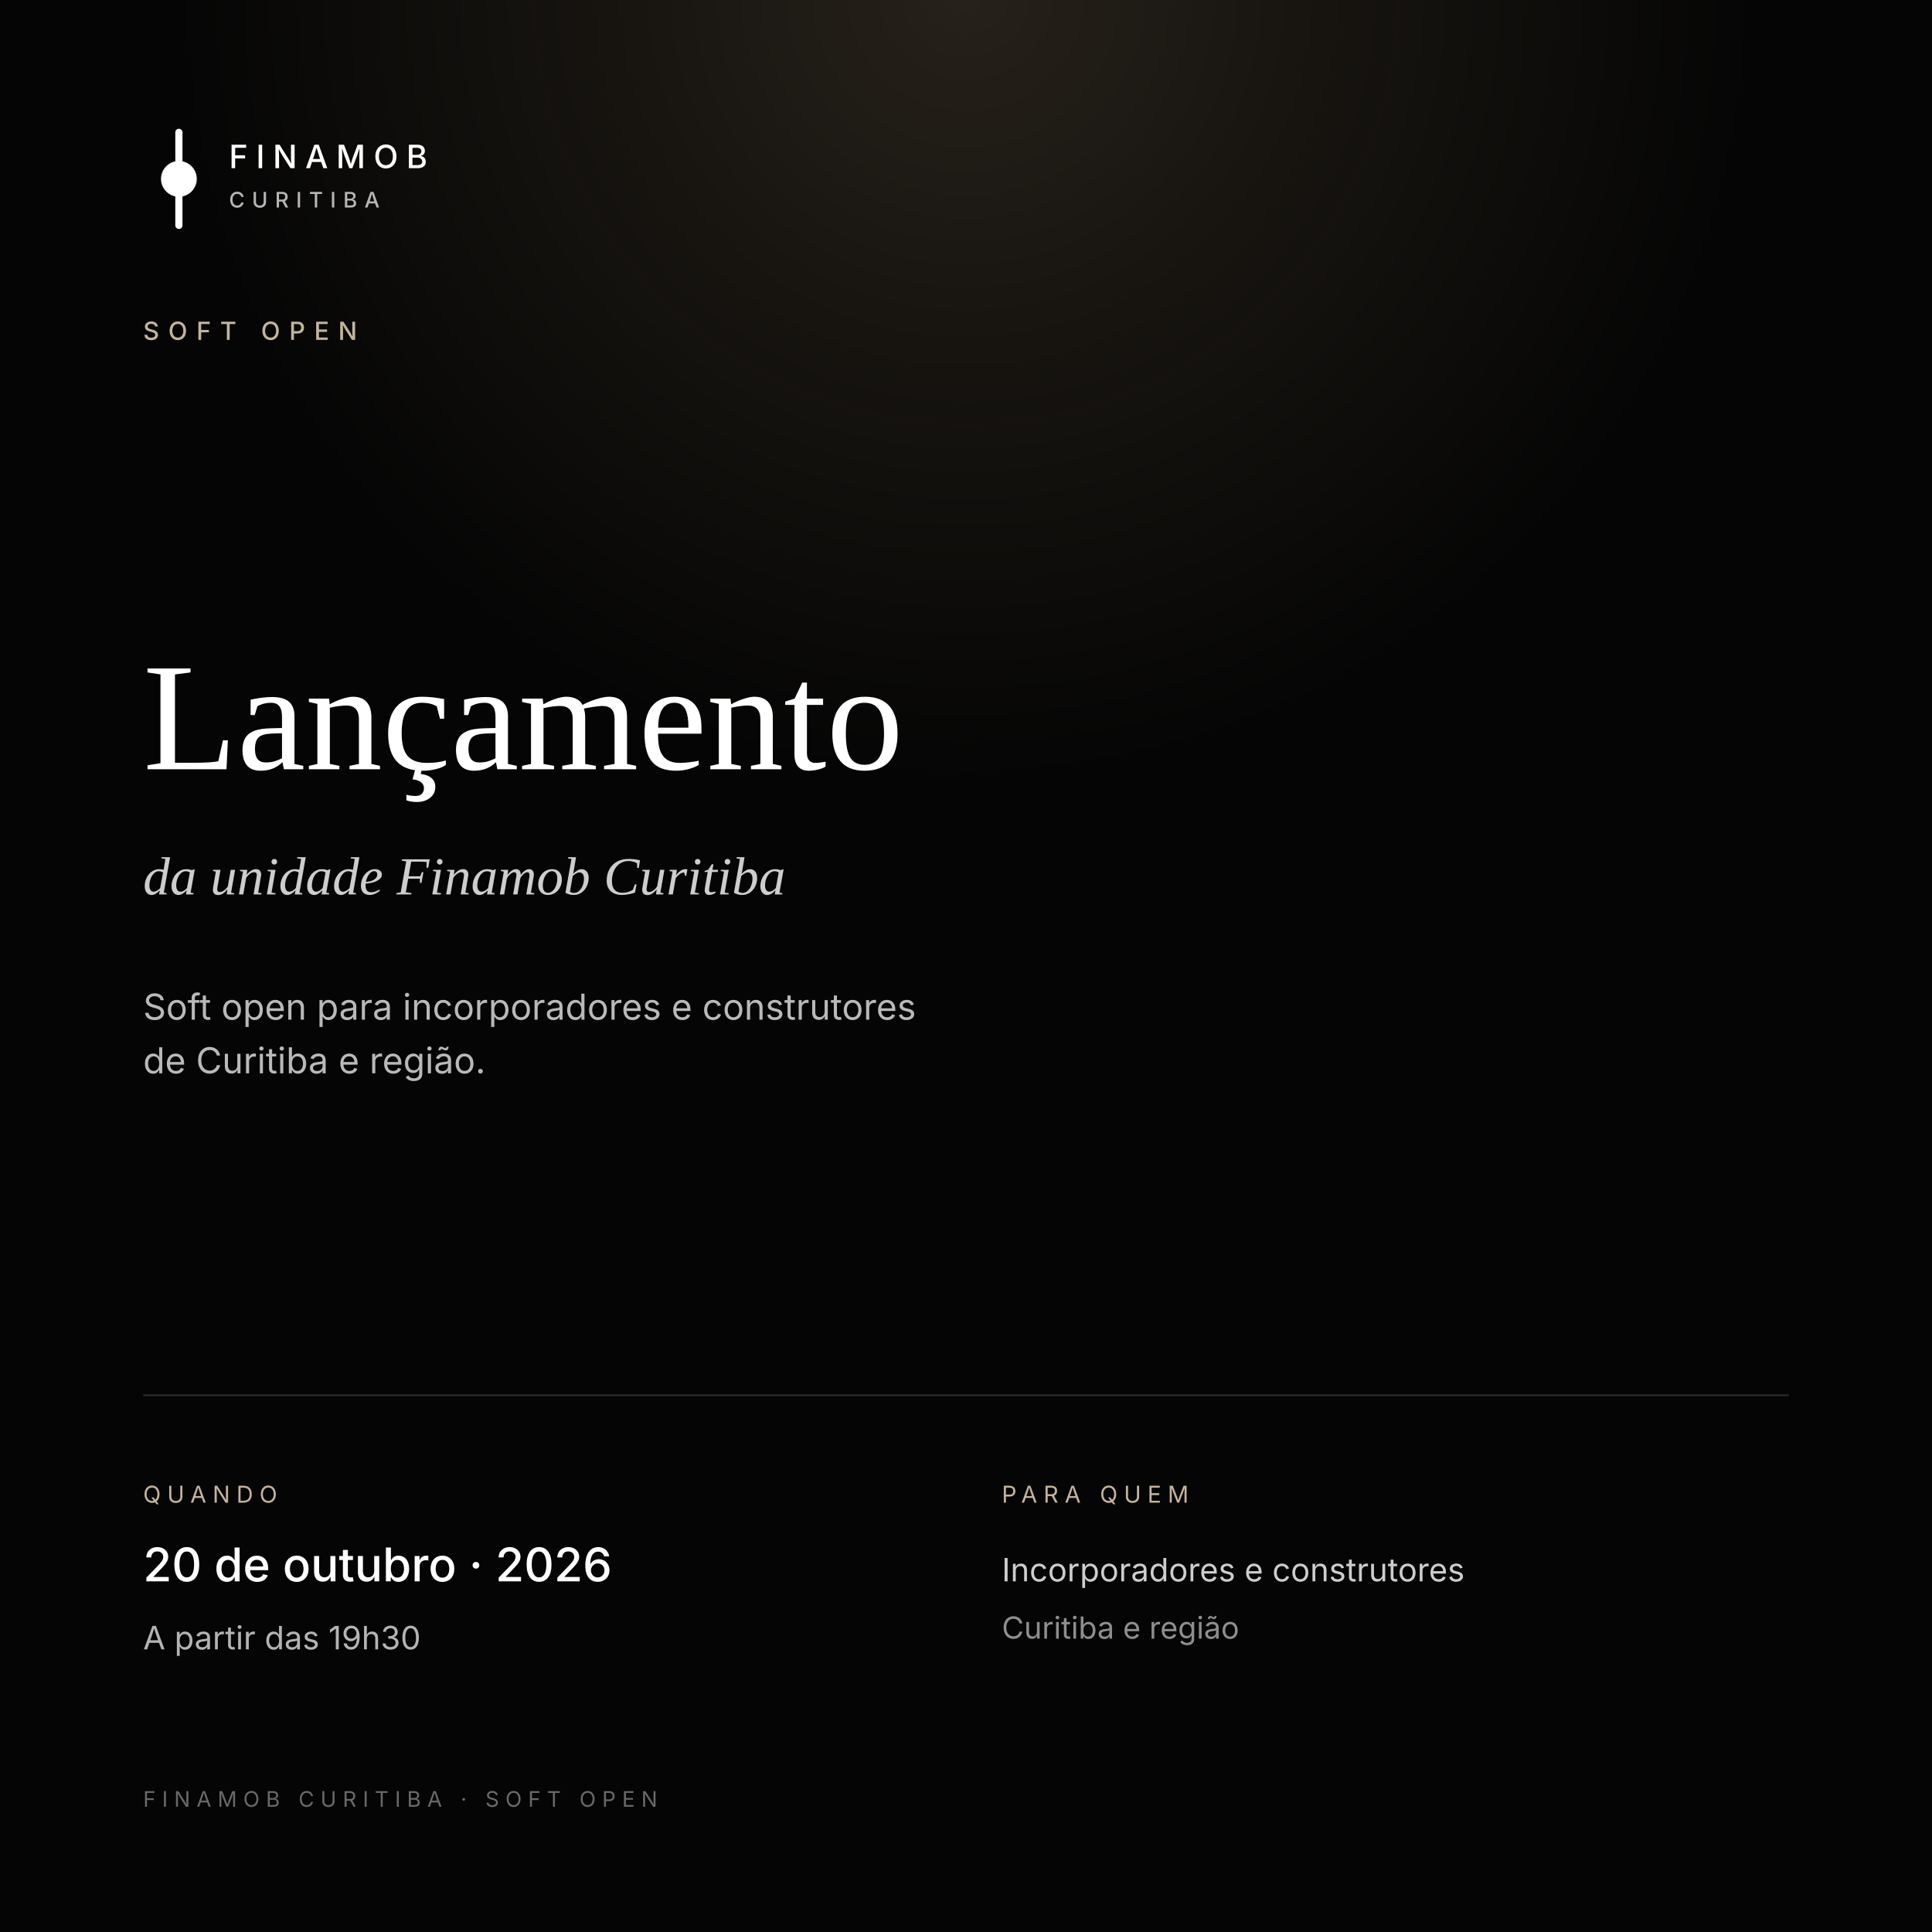
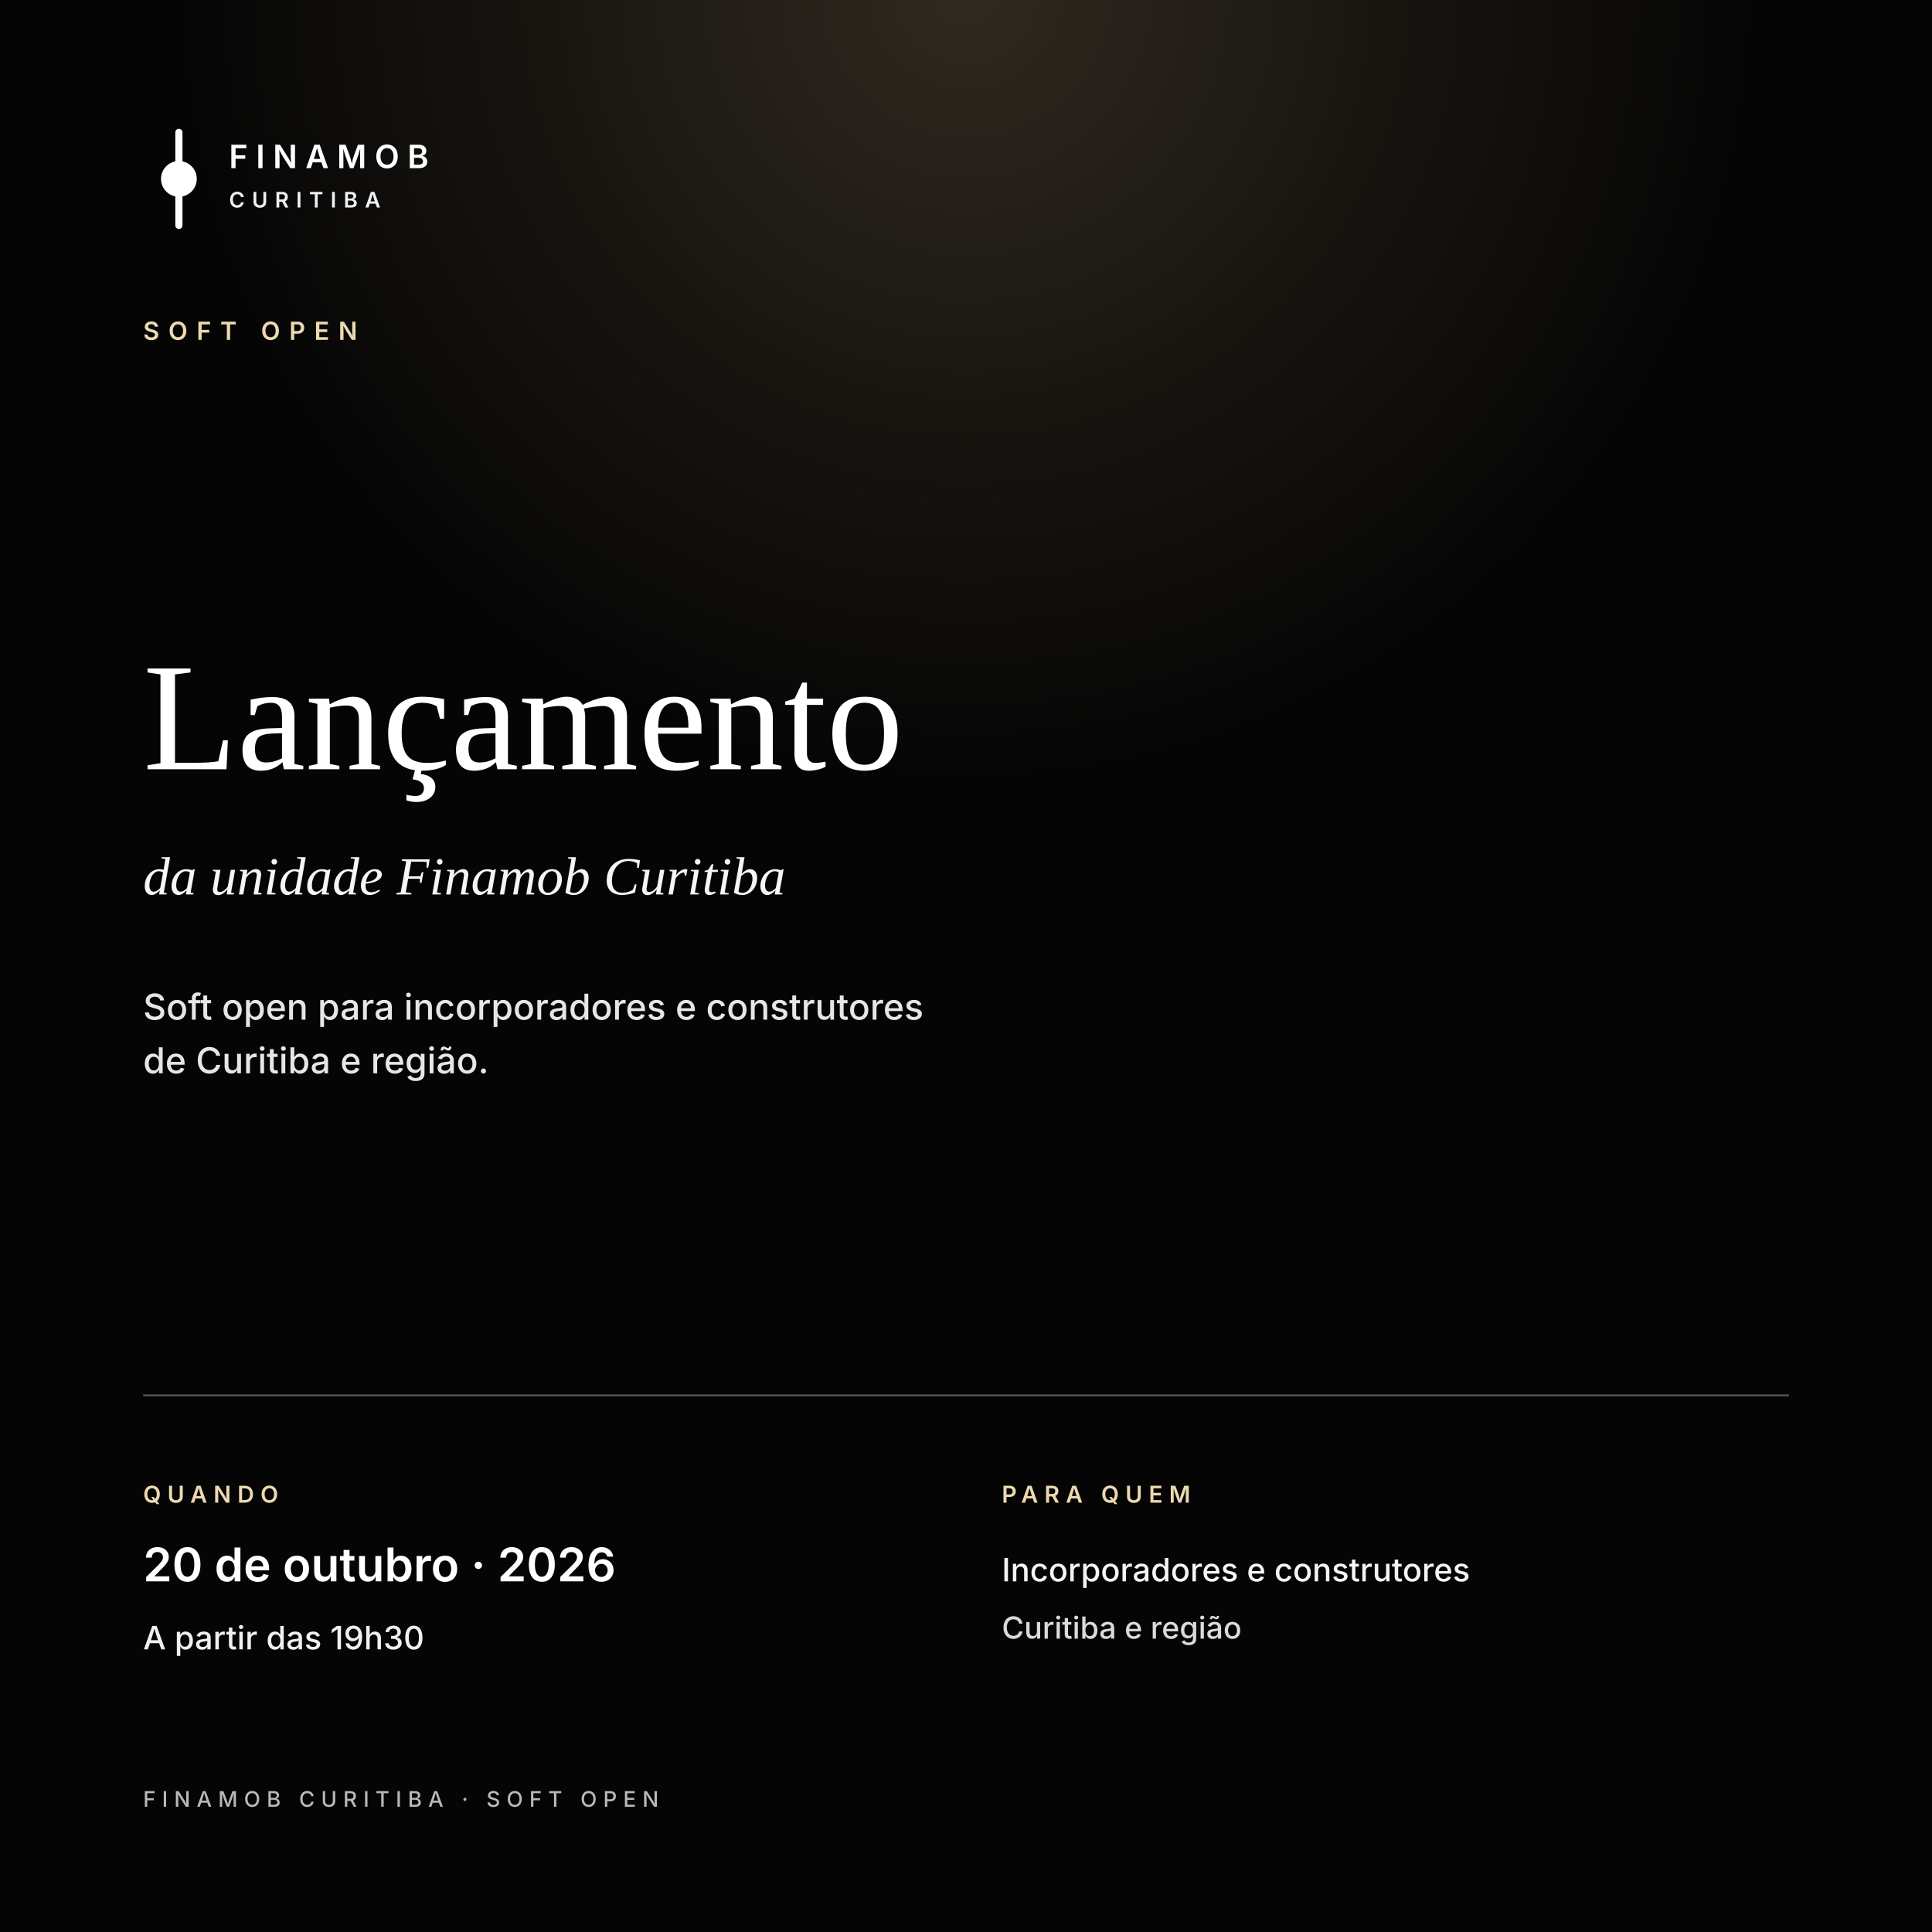
<svg xmlns="http://www.w3.org/2000/svg" width="1080" height="1080" viewBox="0 0 1080 1080" fill="none">
  <rect width="1080" height="1080" fill="#050505" />
  <defs>
    <radialGradient id="glow" cx="50%" cy="0%" r="70%">
-       <stop offset="0%" stop-color="#9c8563" stop-opacity="0.22" />
+       <stop offset="0%" stop-color="#9c8563" stop-opacity="0.28" />
      <stop offset="58%" stop-color="#9c8563" stop-opacity="0" />
    </radialGradient>
  </defs>
  <rect width="1080" height="1080" fill="url(#glow)" />
  <g transform="translate(80,72)">
    <rect x="18" y="0" width="4" height="56" rx="2" fill="#fff" />
    <circle cx="20" cy="28" r="10" fill="#fff" />
-     <text x="48" y="22" fill="#fff" font-family="Geist, Inter, Arial, sans-serif" font-size="18" font-weight="500" letter-spacing="4.5">FINAMOB</text>
-     <text x="48" y="44" fill="#ffffffb3" font-family="Geist, Inter, Arial, sans-serif" font-size="12" font-weight="500" letter-spacing="4">CURITIBA</text>
+     <text x="48" y="22" fill="#fff" font-family="Geist, Inter, Arial, sans-serif" font-size="18" font-weight="600" letter-spacing="4.5">FINAMOB</text>
+     <text x="48" y="44" fill="#fffffff0" font-family="Geist, Inter, Arial, sans-serif" font-size="12" font-weight="600" letter-spacing="4">CURITIBA</text>
  </g>
-   <text x="80" y="190" fill="#c4b49a" font-family="Geist, Inter, Arial, sans-serif" font-size="14" font-weight="500" letter-spacing="5">SOFT OPEN</text>
+   <text x="80" y="190" fill="#edd9b0" font-family="Geist, Inter, Arial, sans-serif" font-size="14" font-weight="600" letter-spacing="5">SOFT OPEN</text>
  <text x="80" y="430" fill="#fff" font-family="Georgia, 'Times New Roman', serif" font-size="86">Lançamento</text>
-   <text x="80" y="500" fill="#ffffffcc" font-family="Georgia, 'Times New Roman', serif" font-size="30" font-style="italic">da unidade Finamob Curitiba</text>
-   <text x="80" y="570" fill="#ffffffb8" font-family="Geist, Inter, Arial, sans-serif" font-size="20">Soft open para incorporadores e construtores</text>
-   <text x="80" y="600" fill="#ffffffb8" font-family="Geist, Inter, Arial, sans-serif" font-size="20">de Curitiba e região.</text>
-   <line x1="80" y1="780" x2="1000" y2="780" stroke="#ffffff26" />
-   <text x="80" y="840" fill="#c4b49a" font-family="Geist, Inter, Arial, sans-serif" font-size="13" letter-spacing="3.5">QUANDO</text>
-   <text x="80" y="884" fill="#fff" font-family="Geist, Inter, Arial, sans-serif" font-size="26" font-weight="500">20 de outubro · 2026</text>
-   <text x="80" y="922" fill="#ffffffb3" font-family="Geist, Inter, Arial, sans-serif" font-size="18">A partir das 19h30</text>
-   <text x="560" y="840" fill="#c4b49a" font-family="Geist, Inter, Arial, sans-serif" font-size="13" letter-spacing="3.5">PARA QUEM</text>
-   <text x="560" y="884" fill="#ffffffcc" font-family="Geist, Inter, Arial, sans-serif" font-size="18">Incorporadores e construtores</text>
-   <text x="560" y="916" fill="#ffffff8c" font-family="Geist, Inter, Arial, sans-serif" font-size="17">Curitiba e região</text>
-   <text x="80" y="1010" fill="#ffffff66" font-family="Geist, Inter, Arial, sans-serif" font-size="12" letter-spacing="3.5">FINAMOB CURITIBA · SOFT OPEN</text>
+   <text x="80" y="500" fill="#fffffff5" font-family="Georgia, 'Times New Roman', serif" font-size="30" font-style="italic">da unidade Finamob Curitiba</text>
+   <text x="80" y="570" fill="#ffffffe6" font-family="Geist, Inter, Arial, sans-serif" font-size="20" font-weight="500">Soft open para incorporadores e construtores</text>
+   <text x="80" y="600" fill="#ffffffe6" font-family="Geist, Inter, Arial, sans-serif" font-size="20" font-weight="500">de Curitiba e região.</text>
+   <line x1="80" y1="780" x2="1000" y2="780" stroke="#ffffff55" />
+   <text x="80" y="840" fill="#edd9b0" font-family="Geist, Inter, Arial, sans-serif" font-size="13" font-weight="600" letter-spacing="3.5">QUANDO</text>
+   <text x="80" y="884" fill="#fff" font-family="Geist, Inter, Arial, sans-serif" font-size="26" font-weight="600">20 de outubro · 2026</text>
+   <text x="80" y="922" fill="#fffffff0" font-family="Geist, Inter, Arial, sans-serif" font-size="18" font-weight="500">A partir das 19h30</text>
+   <text x="560" y="840" fill="#edd9b0" font-family="Geist, Inter, Arial, sans-serif" font-size="13" font-weight="600" letter-spacing="3.5">PARA QUEM</text>
+   <text x="560" y="884" fill="#fffffff5" font-family="Geist, Inter, Arial, sans-serif" font-size="18" font-weight="500">Incorporadores e construtores</text>
+   <text x="560" y="916" fill="#ffffffd9" font-family="Geist, Inter, Arial, sans-serif" font-size="17" font-weight="500">Curitiba e região</text>
+   <text x="80" y="1010" fill="#ffffffb8" font-family="Geist, Inter, Arial, sans-serif" font-size="12" font-weight="500" letter-spacing="3.5">FINAMOB CURITIBA · SOFT OPEN</text>
</svg>
